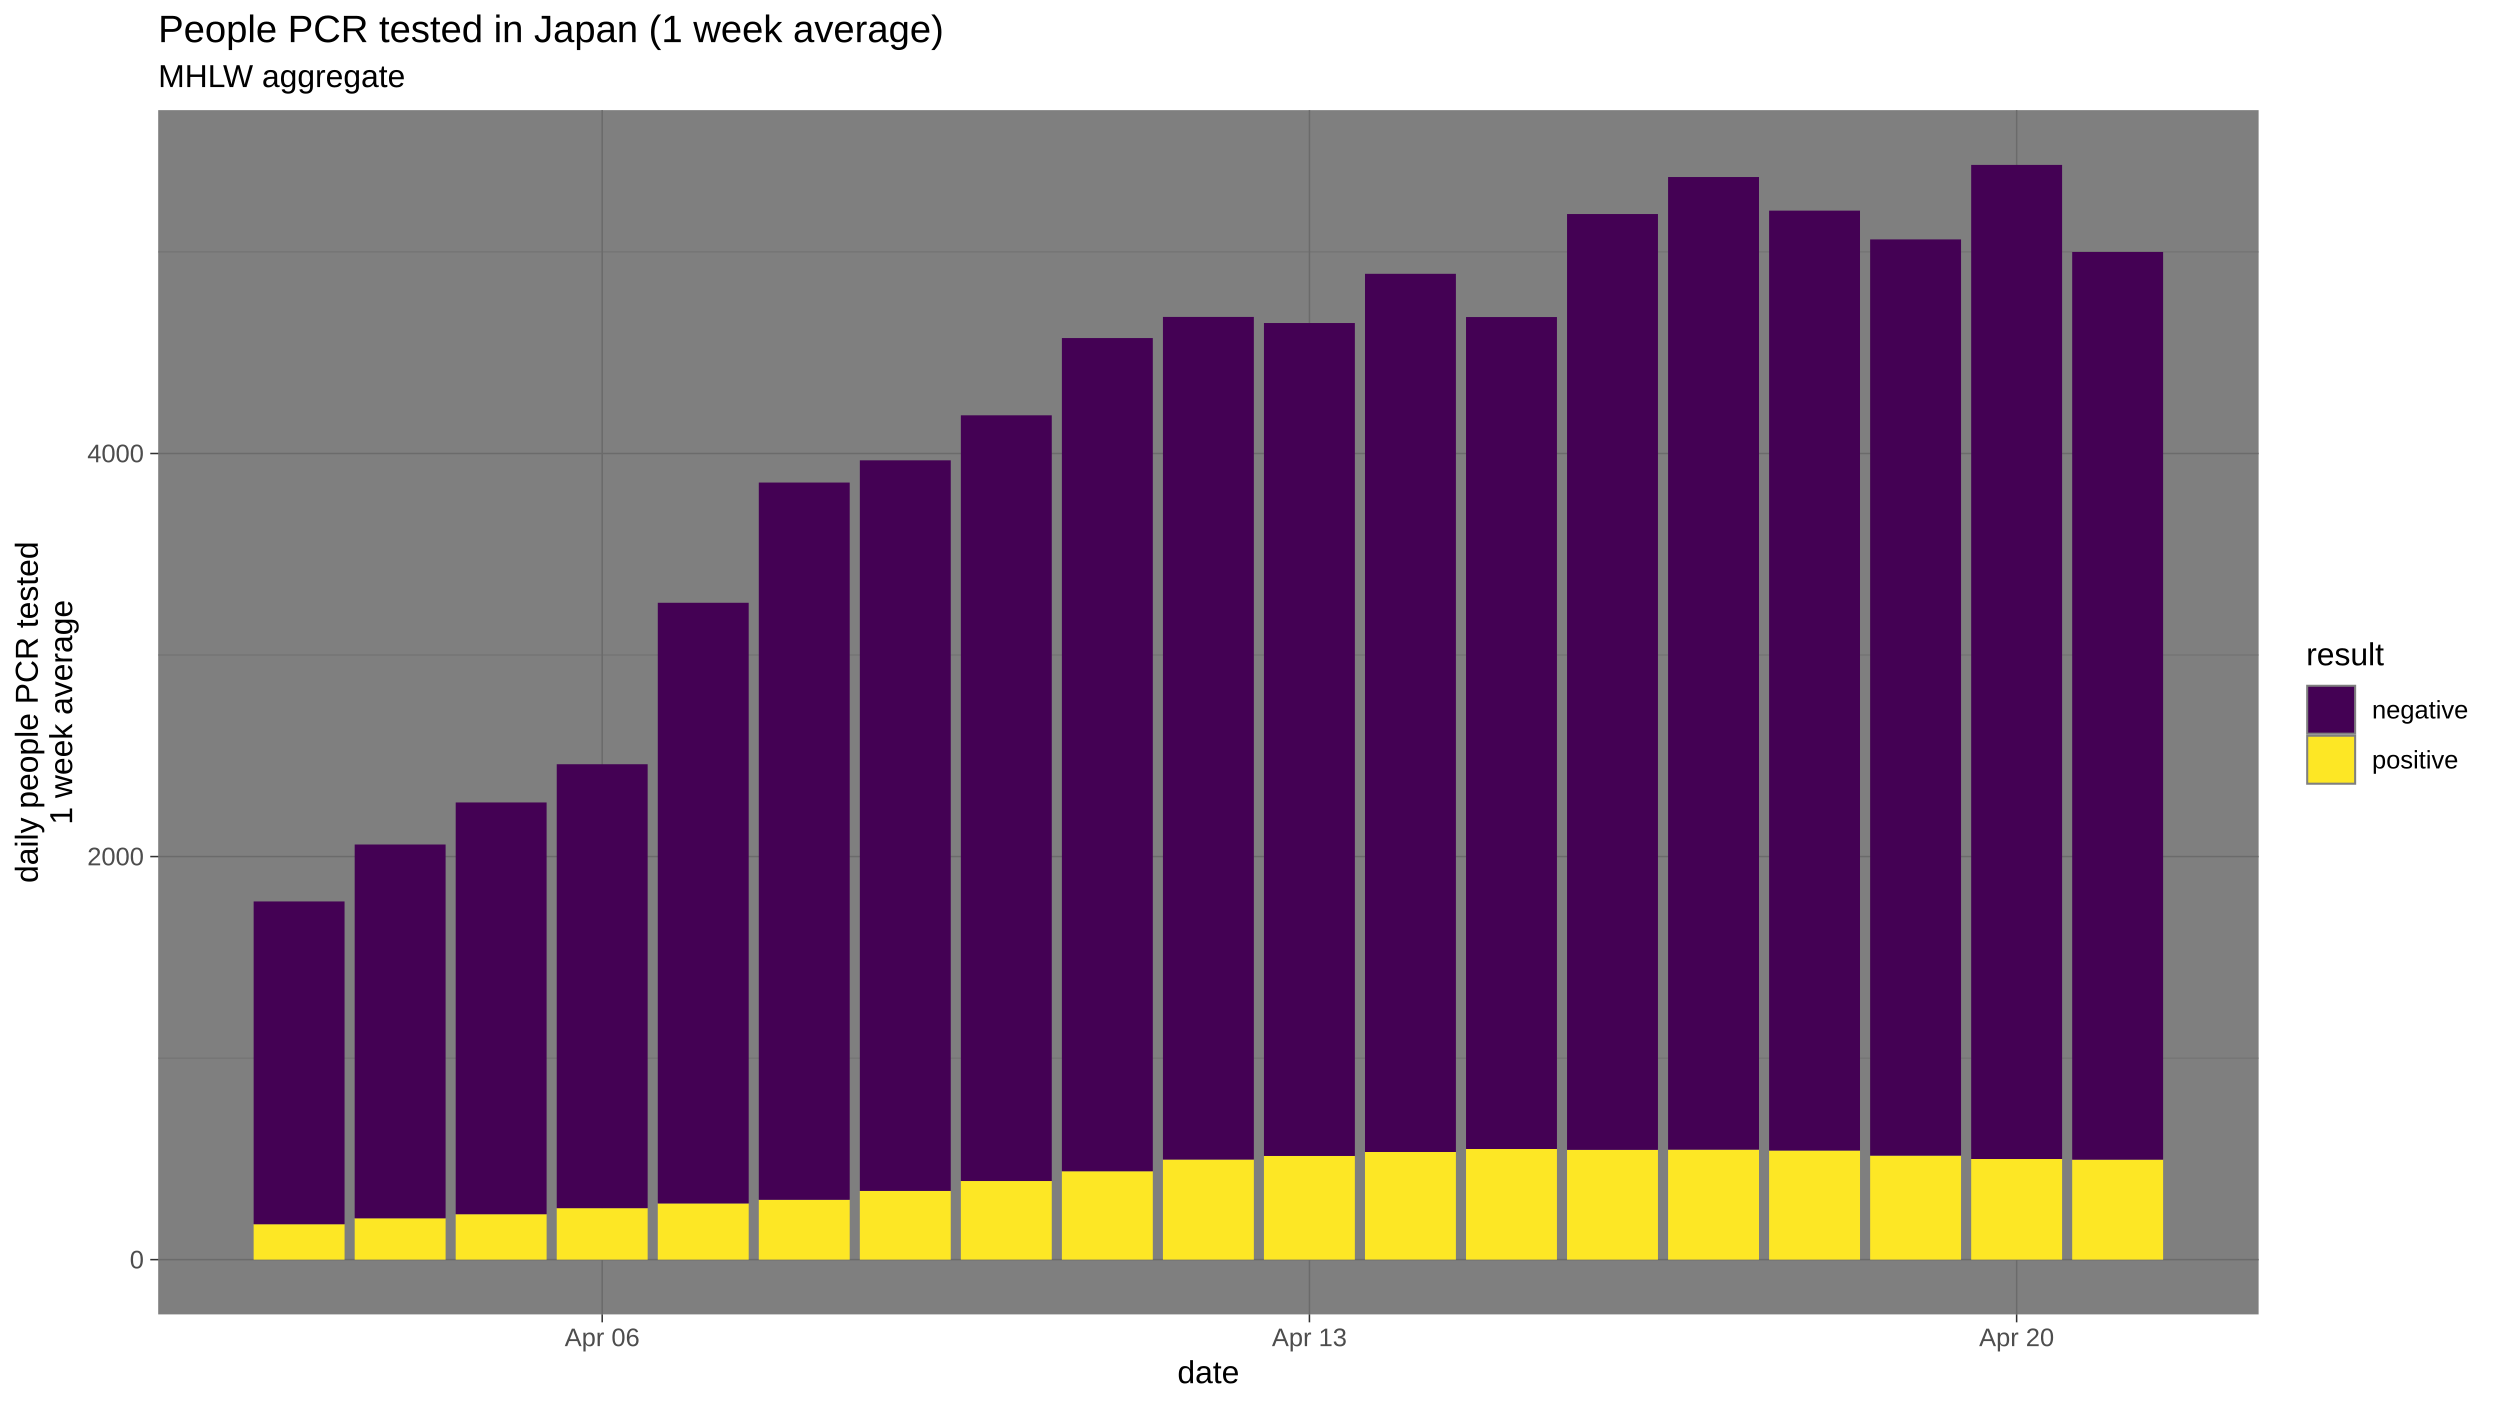
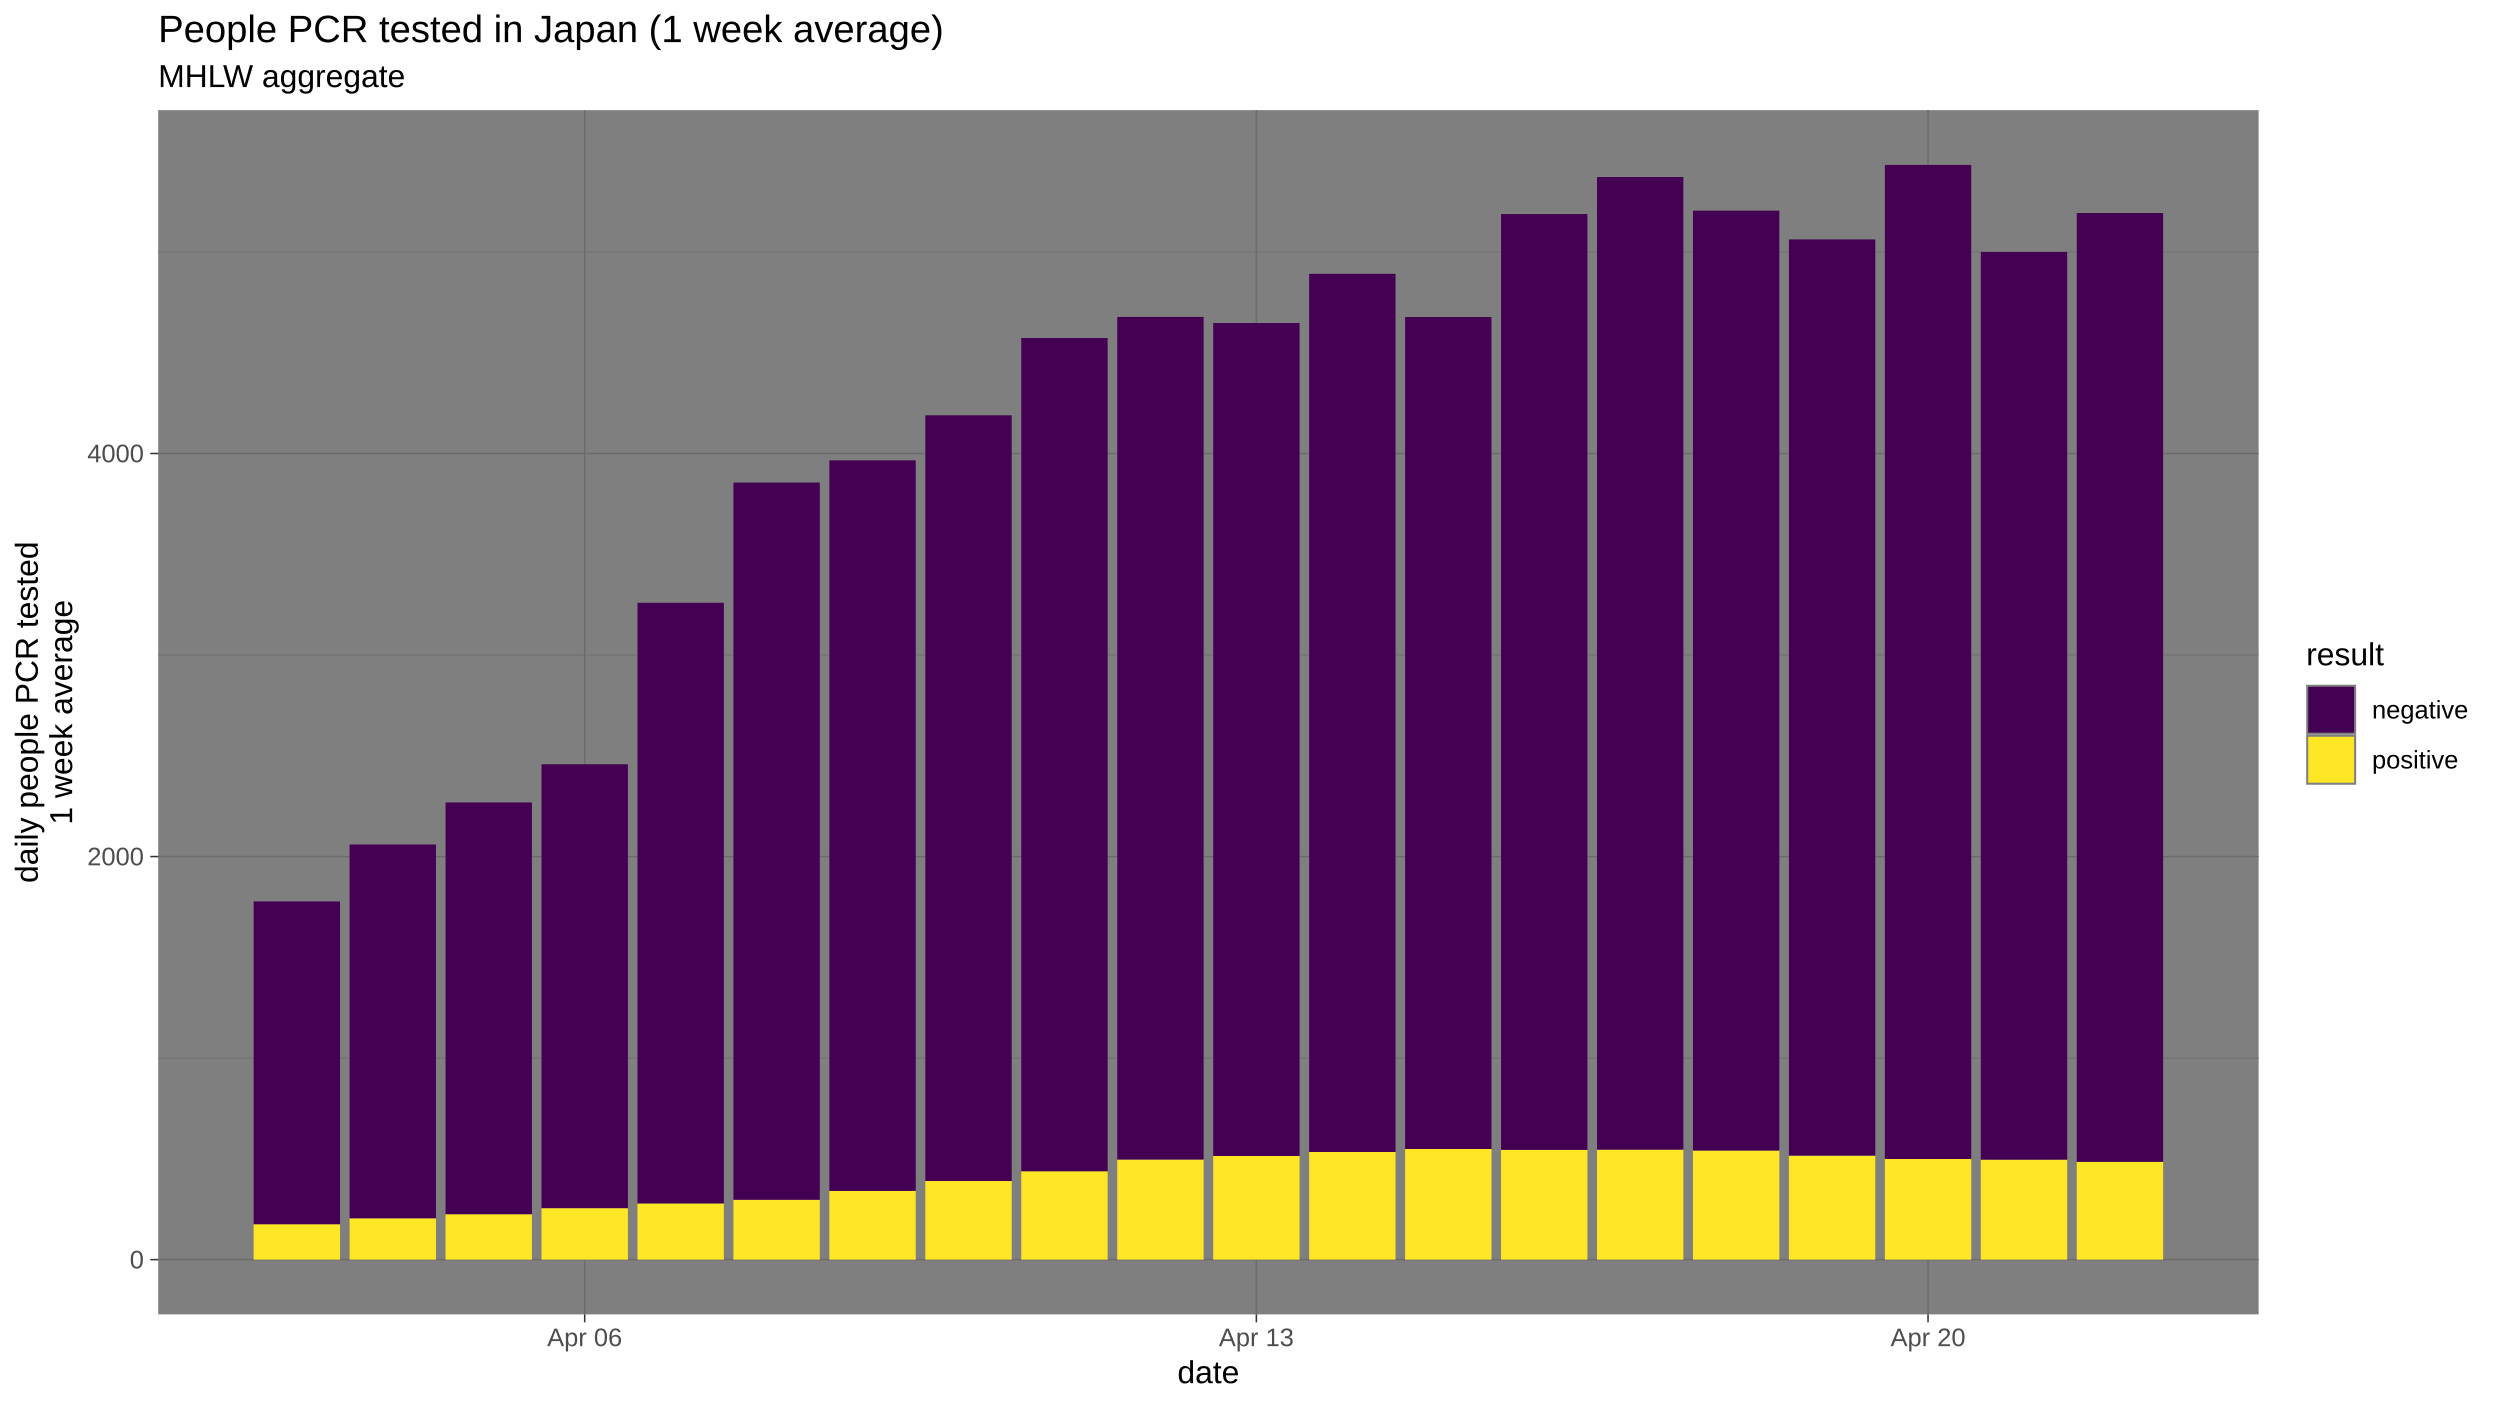
<svg xmlns="http://www.w3.org/2000/svg" viewBox="0 0 864.00 486.00">
  <defs>
    <style type="text/css">
    line, polyline, polygon, path, rect, circle {
      fill: none;
      stroke: #000000;
      stroke-linecap: round;
      stroke-linejoin: round;
      stroke-miterlimit: 10.00;
    }
  </style>
  </defs>
  <rect width="100%" height="100%" style="stroke: none; fill: #FFFFFF;" />
  <rect x="0.00" y="-0" width="864.00" height="486.00" style="stroke-width: 1.07; stroke: #FFFFFF; fill: #FFFFFF;" />
  <defs>
    <clipPath id="cpNTQuNjd8NzgwLjU3fDQ1NC4yNXwzOC4wNw==">
      <rect x="54.67" y="38.07" width="725.91" height="416.18" />
    </clipPath>
  </defs>
  <rect x="54.67" y="38.07" width="725.91" height="416.18" style="stroke-width: 1.07; stroke: none; fill: #7F7F7F;" clip-path="url(#cpNTQuNjd8NzgwLjU3fDQ1NC4yNXwzOC4wNw==)" />
  <polyline points="54.67,365.68 780.57,365.68 " style="stroke-width: 0.27; stroke: #6B6B6B; stroke-linecap: butt;" clip-path="url(#cpNTQuNjd8NzgwLjU3fDQ1NC4yNXwzOC4wNw==)" />
  <polyline points="54.67,226.37 780.57,226.37 " style="stroke-width: 0.27; stroke: #6B6B6B; stroke-linecap: butt;" clip-path="url(#cpNTQuNjd8NzgwLjU3fDQ1NC4yNXwzOC4wNw==)" />
  <polyline points="54.67,87.07 780.57,87.07 " style="stroke-width: 0.27; stroke: #6B6B6B; stroke-linecap: butt;" clip-path="url(#cpNTQuNjd8NzgwLjU3fDQ1NC4yNXwzOC4wNw==)" />
  <polyline points="54.67,435.33 780.57,435.33 " style="stroke-width: 0.53; stroke: #6B6B6B; stroke-linecap: butt;" clip-path="url(#cpNTQuNjd8NzgwLjU3fDQ1NC4yNXwzOC4wNw==)" />
  <polyline points="54.67,296.02 780.57,296.02 " style="stroke-width: 0.53; stroke: #6B6B6B; stroke-linecap: butt;" clip-path="url(#cpNTQuNjd8NzgwLjU3fDQ1NC4yNXwzOC4wNw==)" />
  <polyline points="54.67,156.72 780.57,156.72 " style="stroke-width: 0.53; stroke: #6B6B6B; stroke-linecap: butt;" clip-path="url(#cpNTQuNjd8NzgwLjU3fDQ1NC4yNXwzOC4wNw==)" />
-   <polyline points="208.12,454.25 208.12,38.07 " style="stroke-width: 0.53; stroke: #6B6B6B; stroke-linecap: butt;" clip-path="url(#cpNTQuNjd8NzgwLjU3fDQ1NC4yNXwzOC4wNw==)" />
-   <polyline points="452.54,454.25 452.54,38.07 " style="stroke-width: 0.53; stroke: #6B6B6B; stroke-linecap: butt;" clip-path="url(#cpNTQuNjd8NzgwLjU3fDQ1NC4yNXwzOC4wNw==)" />
-   <polyline points="696.95,454.25 696.95,38.07 " style="stroke-width: 0.53; stroke: #6B6B6B; stroke-linecap: butt;" clip-path="url(#cpNTQuNjd8NzgwLjU3fDQ1NC4yNXwzOC4wNw==)" />
-   <rect x="87.66" y="423.09" width="31.42" height="12.24" style="stroke-width: 1.07; stroke: none; stroke-linecap: butt; fill: #FDE725;" clip-path="url(#cpNTQuNjd8NzgwLjU3fDQ1NC4yNXwzOC4wNw==)" />
-   <rect x="87.66" y="311.54" width="31.42" height="111.55" style="stroke-width: 1.07; stroke: none; stroke-linecap: butt; fill: #440154;" clip-path="url(#cpNTQuNjd8NzgwLjU3fDQ1NC4yNXwzOC4wNw==)" />
-   <rect x="122.58" y="421.04" width="31.42" height="14.29" style="stroke-width: 1.07; stroke: none; stroke-linecap: butt; fill: #FDE725;" clip-path="url(#cpNTQuNjd8NzgwLjU3fDQ1NC4yNXwzOC4wNw==)" />
-   <rect x="122.58" y="291.86" width="31.42" height="129.18" style="stroke-width: 1.07; stroke: none; stroke-linecap: butt; fill: #440154;" clip-path="url(#cpNTQuNjd8NzgwLjU3fDQ1NC4yNXwzOC4wNw==)" />
-   <rect x="157.49" y="419.63" width="31.42" height="15.70" style="stroke-width: 1.07; stroke: none; stroke-linecap: butt; fill: #FDE725;" clip-path="url(#cpNTQuNjd8NzgwLjU3fDQ1NC4yNXwzOC4wNw==)" />
-   <rect x="157.49" y="277.33" width="31.42" height="142.30" style="stroke-width: 1.07; stroke: none; stroke-linecap: butt; fill: #440154;" clip-path="url(#cpNTQuNjd8NzgwLjU3fDQ1NC4yNXwzOC4wNw==)" />
-   <rect x="192.41" y="417.54" width="31.42" height="17.79" style="stroke-width: 1.07; stroke: none; stroke-linecap: butt; fill: #FDE725;" clip-path="url(#cpNTQuNjd8NzgwLjU3fDQ1NC4yNXwzOC4wNw==)" />
-   <rect x="192.41" y="264.12" width="31.42" height="153.42" style="stroke-width: 1.07; stroke: none; stroke-linecap: butt; fill: #440154;" clip-path="url(#cpNTQuNjd8NzgwLjU3fDQ1NC4yNXwzOC4wNw==)" />
-   <rect x="227.33" y="415.90" width="31.42" height="19.43" style="stroke-width: 1.07; stroke: none; stroke-linecap: butt; fill: #FDE725;" clip-path="url(#cpNTQuNjd8NzgwLjU3fDQ1NC4yNXwzOC4wNw==)" />
-   <rect x="227.33" y="208.32" width="31.42" height="207.58" style="stroke-width: 1.07; stroke: none; stroke-linecap: butt; fill: #440154;" clip-path="url(#cpNTQuNjd8NzgwLjU3fDQ1NC4yNXwzOC4wNw==)" />
-   <rect x="262.24" y="414.64" width="31.42" height="20.69" style="stroke-width: 1.07; stroke: none; stroke-linecap: butt; fill: #FDE725;" clip-path="url(#cpNTQuNjd8NzgwLjU3fDQ1NC4yNXwzOC4wNw==)" />
-   <rect x="262.24" y="166.77" width="31.42" height="247.87" style="stroke-width: 1.07; stroke: none; stroke-linecap: butt; fill: #440154;" clip-path="url(#cpNTQuNjd8NzgwLjU3fDQ1NC4yNXwzOC4wNw==)" />
-   <rect x="297.16" y="411.58" width="31.42" height="23.75" style="stroke-width: 1.07; stroke: none; stroke-linecap: butt; fill: #FDE725;" clip-path="url(#cpNTQuNjd8NzgwLjU3fDQ1NC4yNXwzOC4wNw==)" />
-   <rect x="297.16" y="159.09" width="31.42" height="252.49" style="stroke-width: 1.07; stroke: none; stroke-linecap: butt; fill: #440154;" clip-path="url(#cpNTQuNjd8NzgwLjU3fDQ1NC4yNXwzOC4wNw==)" />
-   <rect x="332.07" y="408.16" width="31.42" height="27.16" style="stroke-width: 1.07; stroke: none; stroke-linecap: butt; fill: #FDE725;" clip-path="url(#cpNTQuNjd8NzgwLjU3fDQ1NC4yNXwzOC4wNw==)" />
-   <rect x="332.07" y="143.53" width="31.42" height="264.63" style="stroke-width: 1.07; stroke: none; stroke-linecap: butt; fill: #440154;" clip-path="url(#cpNTQuNjd8NzgwLjU3fDQ1NC4yNXwzOC4wNw==)" />
-   <rect x="366.99" y="404.78" width="31.42" height="30.55" style="stroke-width: 1.07; stroke: none; stroke-linecap: butt; fill: #FDE725;" clip-path="url(#cpNTQuNjd8NzgwLjU3fDQ1NC4yNXwzOC4wNw==)" />
-   <rect x="366.99" y="116.83" width="31.42" height="287.95" style="stroke-width: 1.07; stroke: none; stroke-linecap: butt; fill: #440154;" clip-path="url(#cpNTQuNjd8NzgwLjU3fDQ1NC4yNXwzOC4wNw==)" />
-   <rect x="401.91" y="400.73" width="31.42" height="34.60" style="stroke-width: 1.07; stroke: none; stroke-linecap: butt; fill: #FDE725;" clip-path="url(#cpNTQuNjd8NzgwLjU3fDQ1NC4yNXwzOC4wNw==)" />
-   <rect x="401.91" y="109.53" width="31.42" height="291.20" style="stroke-width: 1.07; stroke: none; stroke-linecap: butt; fill: #440154;" clip-path="url(#cpNTQuNjd8NzgwLjU3fDQ1NC4yNXwzOC4wNw==)" />
-   <rect x="436.82" y="399.50" width="31.42" height="35.83" style="stroke-width: 1.07; stroke: none; stroke-linecap: butt; fill: #FDE725;" clip-path="url(#cpNTQuNjd8NzgwLjU3fDQ1NC4yNXwzOC4wNw==)" />
-   <rect x="436.82" y="111.64" width="31.42" height="287.86" style="stroke-width: 1.07; stroke: none; stroke-linecap: butt; fill: #440154;" clip-path="url(#cpNTQuNjd8NzgwLjU3fDQ1NC4yNXwzOC4wNw==)" />
-   <rect x="471.74" y="398.12" width="31.42" height="37.20" style="stroke-width: 1.07; stroke: none; stroke-linecap: butt; fill: #FDE725;" clip-path="url(#cpNTQuNjd8NzgwLjU3fDQ1NC4yNXwzOC4wNw==)" />
-   <rect x="471.74" y="94.63" width="31.42" height="303.50" style="stroke-width: 1.07; stroke: none; stroke-linecap: butt; fill: #440154;" clip-path="url(#cpNTQuNjd8NzgwLjU3fDQ1NC4yNXwzOC4wNw==)" />
-   <rect x="506.66" y="397.09" width="31.42" height="38.24" style="stroke-width: 1.07; stroke: none; stroke-linecap: butt; fill: #FDE725;" clip-path="url(#cpNTQuNjd8NzgwLjU3fDQ1NC4yNXwzOC4wNw==)" />
-   <rect x="506.66" y="109.57" width="31.42" height="287.52" style="stroke-width: 1.07; stroke: none; stroke-linecap: butt; fill: #440154;" clip-path="url(#cpNTQuNjd8NzgwLjU3fDQ1NC4yNXwzOC4wNw==)" />
-   <rect x="541.57" y="397.38" width="31.42" height="37.95" style="stroke-width: 1.07; stroke: none; stroke-linecap: butt; fill: #FDE725;" clip-path="url(#cpNTQuNjd8NzgwLjU3fDQ1NC4yNXwzOC4wNw==)" />
-   <rect x="541.57" y="73.97" width="31.42" height="323.41" style="stroke-width: 1.07; stroke: none; stroke-linecap: butt; fill: #440154;" clip-path="url(#cpNTQuNjd8NzgwLjU3fDQ1NC4yNXwzOC4wNw==)" />
-   <rect x="576.49" y="397.32" width="31.42" height="38.01" style="stroke-width: 1.07; stroke: none; stroke-linecap: butt; fill: #FDE725;" clip-path="url(#cpNTQuNjd8NzgwLjU3fDQ1NC4yNXwzOC4wNw==)" />
-   <rect x="576.49" y="61.18" width="31.42" height="336.13" style="stroke-width: 1.07; stroke: none; stroke-linecap: butt; fill: #440154;" clip-path="url(#cpNTQuNjd8NzgwLjU3fDQ1NC4yNXwzOC4wNw==)" />
-   <rect x="611.40" y="397.62" width="31.42" height="37.71" style="stroke-width: 1.07; stroke: none; stroke-linecap: butt; fill: #FDE725;" clip-path="url(#cpNTQuNjd8NzgwLjU3fDQ1NC4yNXwzOC4wNw==)" />
-   <rect x="611.40" y="72.80" width="31.42" height="324.82" style="stroke-width: 1.07; stroke: none; stroke-linecap: butt; fill: #440154;" clip-path="url(#cpNTQuNjd8NzgwLjU3fDQ1NC4yNXwzOC4wNw==)" />
-   <rect x="646.32" y="399.38" width="31.42" height="35.95" style="stroke-width: 1.07; stroke: none; stroke-linecap: butt; fill: #FDE725;" clip-path="url(#cpNTQuNjd8NzgwLjU3fDQ1NC4yNXwzOC4wNw==)" />
-   <rect x="646.32" y="82.74" width="31.42" height="316.64" style="stroke-width: 1.07; stroke: none; stroke-linecap: butt; fill: #440154;" clip-path="url(#cpNTQuNjd8NzgwLjU3fDQ1NC4yNXwzOC4wNw==)" />
-   <rect x="681.24" y="400.54" width="31.42" height="34.79" style="stroke-width: 1.07; stroke: none; stroke-linecap: butt; fill: #FDE725;" clip-path="url(#cpNTQuNjd8NzgwLjU3fDQ1NC4yNXwzOC4wNw==)" />
-   <rect x="681.24" y="56.99" width="31.42" height="343.56" style="stroke-width: 1.07; stroke: none; stroke-linecap: butt; fill: #440154;" clip-path="url(#cpNTQuNjd8NzgwLjU3fDQ1NC4yNXwzOC4wNw==)" />
-   <rect x="716.15" y="400.76" width="31.42" height="34.57" style="stroke-width: 1.07; stroke: none; stroke-linecap: butt; fill: #FDE725;" clip-path="url(#cpNTQuNjd8NzgwLjU3fDQ1NC4yNXwzOC4wNw==)" />
-   <rect x="716.15" y="87.08" width="31.42" height="313.69" style="stroke-width: 1.07; stroke: none; stroke-linecap: butt; fill: #440154;" clip-path="url(#cpNTQuNjd8NzgwLjU3fDQ1NC4yNXwzOC4wNw==)" />
+   <polyline points="202.07,454.25 202.07,38.07 " style="stroke-width: 0.53; stroke: #6B6B6B; stroke-linecap: butt;" clip-path="url(#cpNTQuNjd8NzgwLjU3fDQ1NC4yNXwzOC4wNw==)" />
+   <polyline points="434.20,454.25 434.20,38.07 " style="stroke-width: 0.53; stroke: #6B6B6B; stroke-linecap: butt;" clip-path="url(#cpNTQuNjd8NzgwLjU3fDQ1NC4yNXwzOC4wNw==)" />
+   <polyline points="666.33,454.25 666.33,38.07 " style="stroke-width: 0.53; stroke: #6B6B6B; stroke-linecap: butt;" clip-path="url(#cpNTQuNjd8NzgwLjU3fDQ1NC4yNXwzOC4wNw==)" />
+   <rect x="87.66" y="423.09" width="29.85" height="12.24" style="stroke-width: 1.07; stroke: none; stroke-linecap: butt; fill: #FDE725;" clip-path="url(#cpNTQuNjd8NzgwLjU3fDQ1NC4yNXwzOC4wNw==)" />
+   <rect x="87.66" y="311.54" width="29.85" height="111.55" style="stroke-width: 1.07; stroke: none; stroke-linecap: butt; fill: #440154;" clip-path="url(#cpNTQuNjd8NzgwLjU3fDQ1NC4yNXwzOC4wNw==)" />
+   <rect x="120.82" y="421.04" width="29.85" height="14.29" style="stroke-width: 1.07; stroke: none; stroke-linecap: butt; fill: #FDE725;" clip-path="url(#cpNTQuNjd8NzgwLjU3fDQ1NC4yNXwzOC4wNw==)" />
+   <rect x="120.82" y="291.86" width="29.85" height="129.18" style="stroke-width: 1.07; stroke: none; stroke-linecap: butt; fill: #440154;" clip-path="url(#cpNTQuNjd8NzgwLjU3fDQ1NC4yNXwzOC4wNw==)" />
+   <rect x="153.98" y="419.63" width="29.85" height="15.70" style="stroke-width: 1.07; stroke: none; stroke-linecap: butt; fill: #FDE725;" clip-path="url(#cpNTQuNjd8NzgwLjU3fDQ1NC4yNXwzOC4wNw==)" />
+   <rect x="153.98" y="277.33" width="29.85" height="142.30" style="stroke-width: 1.07; stroke: none; stroke-linecap: butt; fill: #440154;" clip-path="url(#cpNTQuNjd8NzgwLjU3fDQ1NC4yNXwzOC4wNw==)" />
+   <rect x="187.15" y="417.54" width="29.85" height="17.79" style="stroke-width: 1.07; stroke: none; stroke-linecap: butt; fill: #FDE725;" clip-path="url(#cpNTQuNjd8NzgwLjU3fDQ1NC4yNXwzOC4wNw==)" />
+   <rect x="187.15" y="264.12" width="29.85" height="153.42" style="stroke-width: 1.07; stroke: none; stroke-linecap: butt; fill: #440154;" clip-path="url(#cpNTQuNjd8NzgwLjU3fDQ1NC4yNXwzOC4wNw==)" />
+   <rect x="220.31" y="415.90" width="29.85" height="19.43" style="stroke-width: 1.07; stroke: none; stroke-linecap: butt; fill: #FDE725;" clip-path="url(#cpNTQuNjd8NzgwLjU3fDQ1NC4yNXwzOC4wNw==)" />
+   <rect x="220.31" y="208.32" width="29.85" height="207.58" style="stroke-width: 1.07; stroke: none; stroke-linecap: butt; fill: #440154;" clip-path="url(#cpNTQuNjd8NzgwLjU3fDQ1NC4yNXwzOC4wNw==)" />
+   <rect x="253.47" y="414.64" width="29.85" height="20.69" style="stroke-width: 1.07; stroke: none; stroke-linecap: butt; fill: #FDE725;" clip-path="url(#cpNTQuNjd8NzgwLjU3fDQ1NC4yNXwzOC4wNw==)" />
+   <rect x="253.47" y="166.77" width="29.85" height="247.87" style="stroke-width: 1.07; stroke: none; stroke-linecap: butt; fill: #440154;" clip-path="url(#cpNTQuNjd8NzgwLjU3fDQ1NC4yNXwzOC4wNw==)" />
+   <rect x="286.63" y="411.58" width="29.85" height="23.75" style="stroke-width: 1.07; stroke: none; stroke-linecap: butt; fill: #FDE725;" clip-path="url(#cpNTQuNjd8NzgwLjU3fDQ1NC4yNXwzOC4wNw==)" />
+   <rect x="286.63" y="159.09" width="29.85" height="252.49" style="stroke-width: 1.07; stroke: none; stroke-linecap: butt; fill: #440154;" clip-path="url(#cpNTQuNjd8NzgwLjU3fDQ1NC4yNXwzOC4wNw==)" />
+   <rect x="319.79" y="408.16" width="29.85" height="27.16" style="stroke-width: 1.07; stroke: none; stroke-linecap: butt; fill: #FDE725;" clip-path="url(#cpNTQuNjd8NzgwLjU3fDQ1NC4yNXwzOC4wNw==)" />
+   <rect x="319.79" y="143.53" width="29.85" height="264.63" style="stroke-width: 1.07; stroke: none; stroke-linecap: butt; fill: #440154;" clip-path="url(#cpNTQuNjd8NzgwLjU3fDQ1NC4yNXwzOC4wNw==)" />
+   <rect x="352.95" y="404.78" width="29.85" height="30.55" style="stroke-width: 1.07; stroke: none; stroke-linecap: butt; fill: #FDE725;" clip-path="url(#cpNTQuNjd8NzgwLjU3fDQ1NC4yNXwzOC4wNw==)" />
+   <rect x="352.95" y="116.83" width="29.85" height="287.95" style="stroke-width: 1.07; stroke: none; stroke-linecap: butt; fill: #440154;" clip-path="url(#cpNTQuNjd8NzgwLjU3fDQ1NC4yNXwzOC4wNw==)" />
+   <rect x="386.12" y="400.73" width="29.85" height="34.60" style="stroke-width: 1.07; stroke: none; stroke-linecap: butt; fill: #FDE725;" clip-path="url(#cpNTQuNjd8NzgwLjU3fDQ1NC4yNXwzOC4wNw==)" />
+   <rect x="386.12" y="109.53" width="29.85" height="291.20" style="stroke-width: 1.07; stroke: none; stroke-linecap: butt; fill: #440154;" clip-path="url(#cpNTQuNjd8NzgwLjU3fDQ1NC4yNXwzOC4wNw==)" />
+   <rect x="419.28" y="399.50" width="29.85" height="35.83" style="stroke-width: 1.07; stroke: none; stroke-linecap: butt; fill: #FDE725;" clip-path="url(#cpNTQuNjd8NzgwLjU3fDQ1NC4yNXwzOC4wNw==)" />
+   <rect x="419.28" y="111.64" width="29.85" height="287.86" style="stroke-width: 1.07; stroke: none; stroke-linecap: butt; fill: #440154;" clip-path="url(#cpNTQuNjd8NzgwLjU3fDQ1NC4yNXwzOC4wNw==)" />
+   <rect x="452.44" y="398.12" width="29.85" height="37.20" style="stroke-width: 1.07; stroke: none; stroke-linecap: butt; fill: #FDE725;" clip-path="url(#cpNTQuNjd8NzgwLjU3fDQ1NC4yNXwzOC4wNw==)" />
+   <rect x="452.44" y="94.63" width="29.85" height="303.50" style="stroke-width: 1.07; stroke: none; stroke-linecap: butt; fill: #440154;" clip-path="url(#cpNTQuNjd8NzgwLjU3fDQ1NC4yNXwzOC4wNw==)" />
+   <rect x="485.60" y="397.09" width="29.85" height="38.24" style="stroke-width: 1.07; stroke: none; stroke-linecap: butt; fill: #FDE725;" clip-path="url(#cpNTQuNjd8NzgwLjU3fDQ1NC4yNXwzOC4wNw==)" />
+   <rect x="485.60" y="109.57" width="29.85" height="287.52" style="stroke-width: 1.07; stroke: none; stroke-linecap: butt; fill: #440154;" clip-path="url(#cpNTQuNjd8NzgwLjU3fDQ1NC4yNXwzOC4wNw==)" />
+   <rect x="518.76" y="397.38" width="29.85" height="37.95" style="stroke-width: 1.07; stroke: none; stroke-linecap: butt; fill: #FDE725;" clip-path="url(#cpNTQuNjd8NzgwLjU3fDQ1NC4yNXwzOC4wNw==)" />
+   <rect x="518.76" y="73.97" width="29.85" height="323.41" style="stroke-width: 1.07; stroke: none; stroke-linecap: butt; fill: #440154;" clip-path="url(#cpNTQuNjd8NzgwLjU3fDQ1NC4yNXwzOC4wNw==)" />
+   <rect x="551.92" y="397.32" width="29.85" height="38.01" style="stroke-width: 1.07; stroke: none; stroke-linecap: butt; fill: #FDE725;" clip-path="url(#cpNTQuNjd8NzgwLjU3fDQ1NC4yNXwzOC4wNw==)" />
+   <rect x="551.92" y="61.18" width="29.85" height="336.13" style="stroke-width: 1.07; stroke: none; stroke-linecap: butt; fill: #440154;" clip-path="url(#cpNTQuNjd8NzgwLjU3fDQ1NC4yNXwzOC4wNw==)" />
+   <rect x="585.09" y="397.62" width="29.85" height="37.71" style="stroke-width: 1.07; stroke: none; stroke-linecap: butt; fill: #FDE725;" clip-path="url(#cpNTQuNjd8NzgwLjU3fDQ1NC4yNXwzOC4wNw==)" />
+   <rect x="585.09" y="72.80" width="29.85" height="324.82" style="stroke-width: 1.07; stroke: none; stroke-linecap: butt; fill: #440154;" clip-path="url(#cpNTQuNjd8NzgwLjU3fDQ1NC4yNXwzOC4wNw==)" />
+   <rect x="618.25" y="399.38" width="29.85" height="35.95" style="stroke-width: 1.07; stroke: none; stroke-linecap: butt; fill: #FDE725;" clip-path="url(#cpNTQuNjd8NzgwLjU3fDQ1NC4yNXwzOC4wNw==)" />
+   <rect x="618.25" y="82.74" width="29.85" height="316.64" style="stroke-width: 1.07; stroke: none; stroke-linecap: butt; fill: #440154;" clip-path="url(#cpNTQuNjd8NzgwLjU3fDQ1NC4yNXwzOC4wNw==)" />
+   <rect x="651.41" y="400.54" width="29.85" height="34.79" style="stroke-width: 1.07; stroke: none; stroke-linecap: butt; fill: #FDE725;" clip-path="url(#cpNTQuNjd8NzgwLjU3fDQ1NC4yNXwzOC4wNw==)" />
+   <rect x="651.41" y="56.99" width="29.85" height="343.56" style="stroke-width: 1.07; stroke: none; stroke-linecap: butt; fill: #440154;" clip-path="url(#cpNTQuNjd8NzgwLjU3fDQ1NC4yNXwzOC4wNw==)" />
+   <rect x="684.57" y="400.76" width="29.85" height="34.57" style="stroke-width: 1.07; stroke: none; stroke-linecap: butt; fill: #FDE725;" clip-path="url(#cpNTQuNjd8NzgwLjU3fDQ1NC4yNXwzOC4wNw==)" />
+   <rect x="684.57" y="87.08" width="29.85" height="313.69" style="stroke-width: 1.07; stroke: none; stroke-linecap: butt; fill: #440154;" clip-path="url(#cpNTQuNjd8NzgwLjU3fDQ1NC4yNXwzOC4wNw==)" />
+   <rect x="717.73" y="401.54" width="29.85" height="33.79" style="stroke-width: 1.07; stroke: none; stroke-linecap: butt; fill: #FDE725;" clip-path="url(#cpNTQuNjd8NzgwLjU3fDQ1NC4yNXwzOC4wNw==)" />
+   <rect x="717.73" y="73.62" width="29.85" height="327.92" style="stroke-width: 1.07; stroke: none; stroke-linecap: butt; fill: #440154;" clip-path="url(#cpNTQuNjd8NzgwLjU3fDQ1NC4yNXwzOC4wNw==)" />
  <defs>
    <clipPath id="cpMC4wMHw4NjQuMDB8NDg2LjAwfDAuMDA=">
      <rect x="0.00" y="0.00" width="864.00" height="486.00" />
    </clipPath>
  </defs>
  <g clip-path="url(#cpMC4wMHw4NjQuMDB8NDg2LjAwfDAuMDA=)">
    <text x="44.84" y="438.36" style="font-size: 8.80px; fill: #4D4D4D; font-family: Liberation Sans;" textLength="4.89px" lengthAdjust="spacingAndGlyphs">0</text>
  </g>
  <g clip-path="url(#cpMC4wMHw4NjQuMDB8NDg2LjAwfDAuMDA=)">
    <text x="30.16" y="299.05" style="font-size: 8.80px; fill: #4D4D4D; font-family: Liberation Sans;" textLength="19.58px" lengthAdjust="spacingAndGlyphs">2000</text>
  </g>
  <g clip-path="url(#cpMC4wMHw4NjQuMDB8NDg2LjAwfDAuMDA=)">
    <text x="30.16" y="159.75" style="font-size: 8.80px; fill: #4D4D4D; font-family: Liberation Sans;" textLength="19.58px" lengthAdjust="spacingAndGlyphs">4000</text>
  </g>
  <polyline points="51.93,435.33 54.67,435.33 " style="stroke-width: 0.53; stroke: #333333; stroke-linecap: butt;" clip-path="url(#cpMC4wMHw4NjQuMDB8NDg2LjAwfDAuMDA=)" />
  <polyline points="51.93,296.02 54.67,296.02 " style="stroke-width: 0.53; stroke: #333333; stroke-linecap: butt;" clip-path="url(#cpMC4wMHw4NjQuMDB8NDg2LjAwfDAuMDA=)" />
  <polyline points="51.93,156.72 54.67,156.72 " style="stroke-width: 0.53; stroke: #333333; stroke-linecap: butt;" clip-path="url(#cpMC4wMHw4NjQuMDB8NDg2LjAwfDAuMDA=)" />
-   <polyline points="208.12,456.99 208.12,454.25 " style="stroke-width: 0.53; stroke: #333333; stroke-linecap: butt;" clip-path="url(#cpMC4wMHw4NjQuMDB8NDg2LjAwfDAuMDA=)" />
-   <polyline points="452.54,456.99 452.54,454.25 " style="stroke-width: 0.53; stroke: #333333; stroke-linecap: butt;" clip-path="url(#cpMC4wMHw4NjQuMDB8NDg2LjAwfDAuMDA=)" />
-   <polyline points="696.95,456.99 696.95,454.25 " style="stroke-width: 0.53; stroke: #333333; stroke-linecap: butt;" clip-path="url(#cpMC4wMHw4NjQuMDB8NDg2LjAwfDAuMDA=)" />
+   <polyline points="202.07,456.99 202.07,454.25 " style="stroke-width: 0.53; stroke: #333333; stroke-linecap: butt;" clip-path="url(#cpMC4wMHw4NjQuMDB8NDg2LjAwfDAuMDA=)" />
+   <polyline points="434.20,456.99 434.20,454.25 " style="stroke-width: 0.53; stroke: #333333; stroke-linecap: butt;" clip-path="url(#cpMC4wMHw4NjQuMDB8NDg2LjAwfDAuMDA=)" />
+   <polyline points="666.33,456.99 666.33,454.25 " style="stroke-width: 0.53; stroke: #333333; stroke-linecap: butt;" clip-path="url(#cpMC4wMHw4NjQuMDB8NDg2LjAwfDAuMDA=)" />
  <g clip-path="url(#cpMC4wMHw4NjQuMDB8NDg2LjAwfDAuMDA=)">
-     <text x="195.16" y="465.23" style="font-size: 8.80px; fill: #4D4D4D; font-family: Liberation Sans;" textLength="25.93px" lengthAdjust="spacingAndGlyphs">Apr 06</text>
+     <text x="189.10" y="465.23" style="font-size: 8.80px; fill: #4D4D4D; font-family: Liberation Sans;" textLength="25.93px" lengthAdjust="spacingAndGlyphs">Apr 06</text>
  </g>
  <g clip-path="url(#cpMC4wMHw4NjQuMDB8NDg2LjAwfDAuMDA=)">
-     <text x="439.57" y="465.23" style="font-size: 8.80px; fill: #4D4D4D; font-family: Liberation Sans;" textLength="25.93px" lengthAdjust="spacingAndGlyphs">Apr 13</text>
+     <text x="421.24" y="465.23" style="font-size: 8.80px; fill: #4D4D4D; font-family: Liberation Sans;" textLength="25.93px" lengthAdjust="spacingAndGlyphs">Apr 13</text>
  </g>
  <g clip-path="url(#cpMC4wMHw4NjQuMDB8NDg2LjAwfDAuMDA=)">
-     <text x="683.98" y="465.23" style="font-size: 8.80px; fill: #4D4D4D; font-family: Liberation Sans;" textLength="25.93px" lengthAdjust="spacingAndGlyphs">Apr 20</text>
+     <text x="653.37" y="465.23" style="font-size: 8.80px; fill: #4D4D4D; font-family: Liberation Sans;" textLength="25.93px" lengthAdjust="spacingAndGlyphs">Apr 20</text>
  </g>
  <g clip-path="url(#cpMC4wMHw4NjQuMDB8NDg2LjAwfDAuMDA=)">
    <text x="406.91" y="478.03" style="font-size: 11.00px; font-family: Liberation Sans;" textLength="21.41px" lengthAdjust="spacingAndGlyphs">date</text>
  </g>
  <g clip-path="url(#cpMC4wMHw4NjQuMDB8NDg2LjAwfDAuMDA=)">
    <text transform="translate(13.05,305.16) rotate(-90)" style="font-size: 11.00px; font-family: Liberation Sans;" textLength="118.01px" lengthAdjust="spacingAndGlyphs">daily people PCR tested</text>
  </g>
  <g clip-path="url(#cpMC4wMHw4NjQuMDB8NDg2LjAwfDAuMDA=)">
    <text transform="translate(24.93,284.99) rotate(-90)" style="font-size: 11.00px; font-family: Liberation Sans;" textLength="77.66px" lengthAdjust="spacingAndGlyphs">1 week average</text>
  </g>
  <rect x="791.53" y="215.63" width="66.99" height="61.06" style="stroke-width: 1.07; stroke: none; fill: #FFFFFF;" clip-path="url(#cpMC4wMHw4NjQuMDB8NDg2LjAwfDAuMDA=)" />
  <g clip-path="url(#cpMC4wMHw4NjQuMDB8NDg2LjAwfDAuMDA=)">
    <text x="797.01" y="229.92" style="font-size: 11.00px; font-family: Liberation Sans;" textLength="26.90px" lengthAdjust="spacingAndGlyphs">result</text>
  </g>
  <rect x="797.01" y="236.65" width="17.28" height="17.28" style="stroke-width: 1.07; stroke: none; fill: #7F7F7F;" clip-path="url(#cpMC4wMHw4NjQuMDB8NDg2LjAwfDAuMDA=)" />
  <rect x="797.72" y="237.35" width="15.86" height="15.86" style="stroke-width: 1.07; stroke: none; stroke-linejoin: miter; fill: #440154;" clip-path="url(#cpMC4wMHw4NjQuMDB8NDg2LjAwfDAuMDA=)" />
  <rect x="797.01" y="253.93" width="17.28" height="17.28" style="stroke-width: 1.07; stroke: none; fill: #7F7F7F;" clip-path="url(#cpMC4wMHw4NjQuMDB8NDg2LjAwfDAuMDA=)" />
  <rect x="797.72" y="254.63" width="15.86" height="15.86" style="stroke-width: 1.07; stroke: none; stroke-linejoin: miter; fill: #FDE725;" clip-path="url(#cpMC4wMHw4NjQuMDB8NDg2LjAwfDAuMDA=)" />
  <g clip-path="url(#cpMC4wMHw4NjQuMDB8NDg2LjAwfDAuMDA=)">
    <text x="819.77" y="248.31" style="font-size: 8.80px; font-family: Liberation Sans;" textLength="33.27px" lengthAdjust="spacingAndGlyphs">negative</text>
  </g>
  <g clip-path="url(#cpMC4wMHw4NjQuMDB8NDg2LjAwfDAuMDA=)">
    <text x="819.77" y="265.59" style="font-size: 8.80px; font-family: Liberation Sans;" textLength="29.84px" lengthAdjust="spacingAndGlyphs">positive</text>
  </g>
  <g clip-path="url(#cpMC4wMHw4NjQuMDB8NDg2LjAwfDAuMDA=)">
    <text x="54.67" y="30.10" style="font-size: 11.00px; font-family: Liberation Sans;" textLength="86.21px" lengthAdjust="spacingAndGlyphs">MHLW aggregate</text>
  </g>
  <g clip-path="url(#cpMC4wMHw4NjQuMDB8NDg2LjAwfDAuMDA=)">
    <text x="54.67" y="14.56" style="font-size: 13.20px; font-family: Liberation Sans;" textLength="271.49px" lengthAdjust="spacingAndGlyphs">People PCR tested in Japan (1 week average)</text>
  </g>
</svg>
